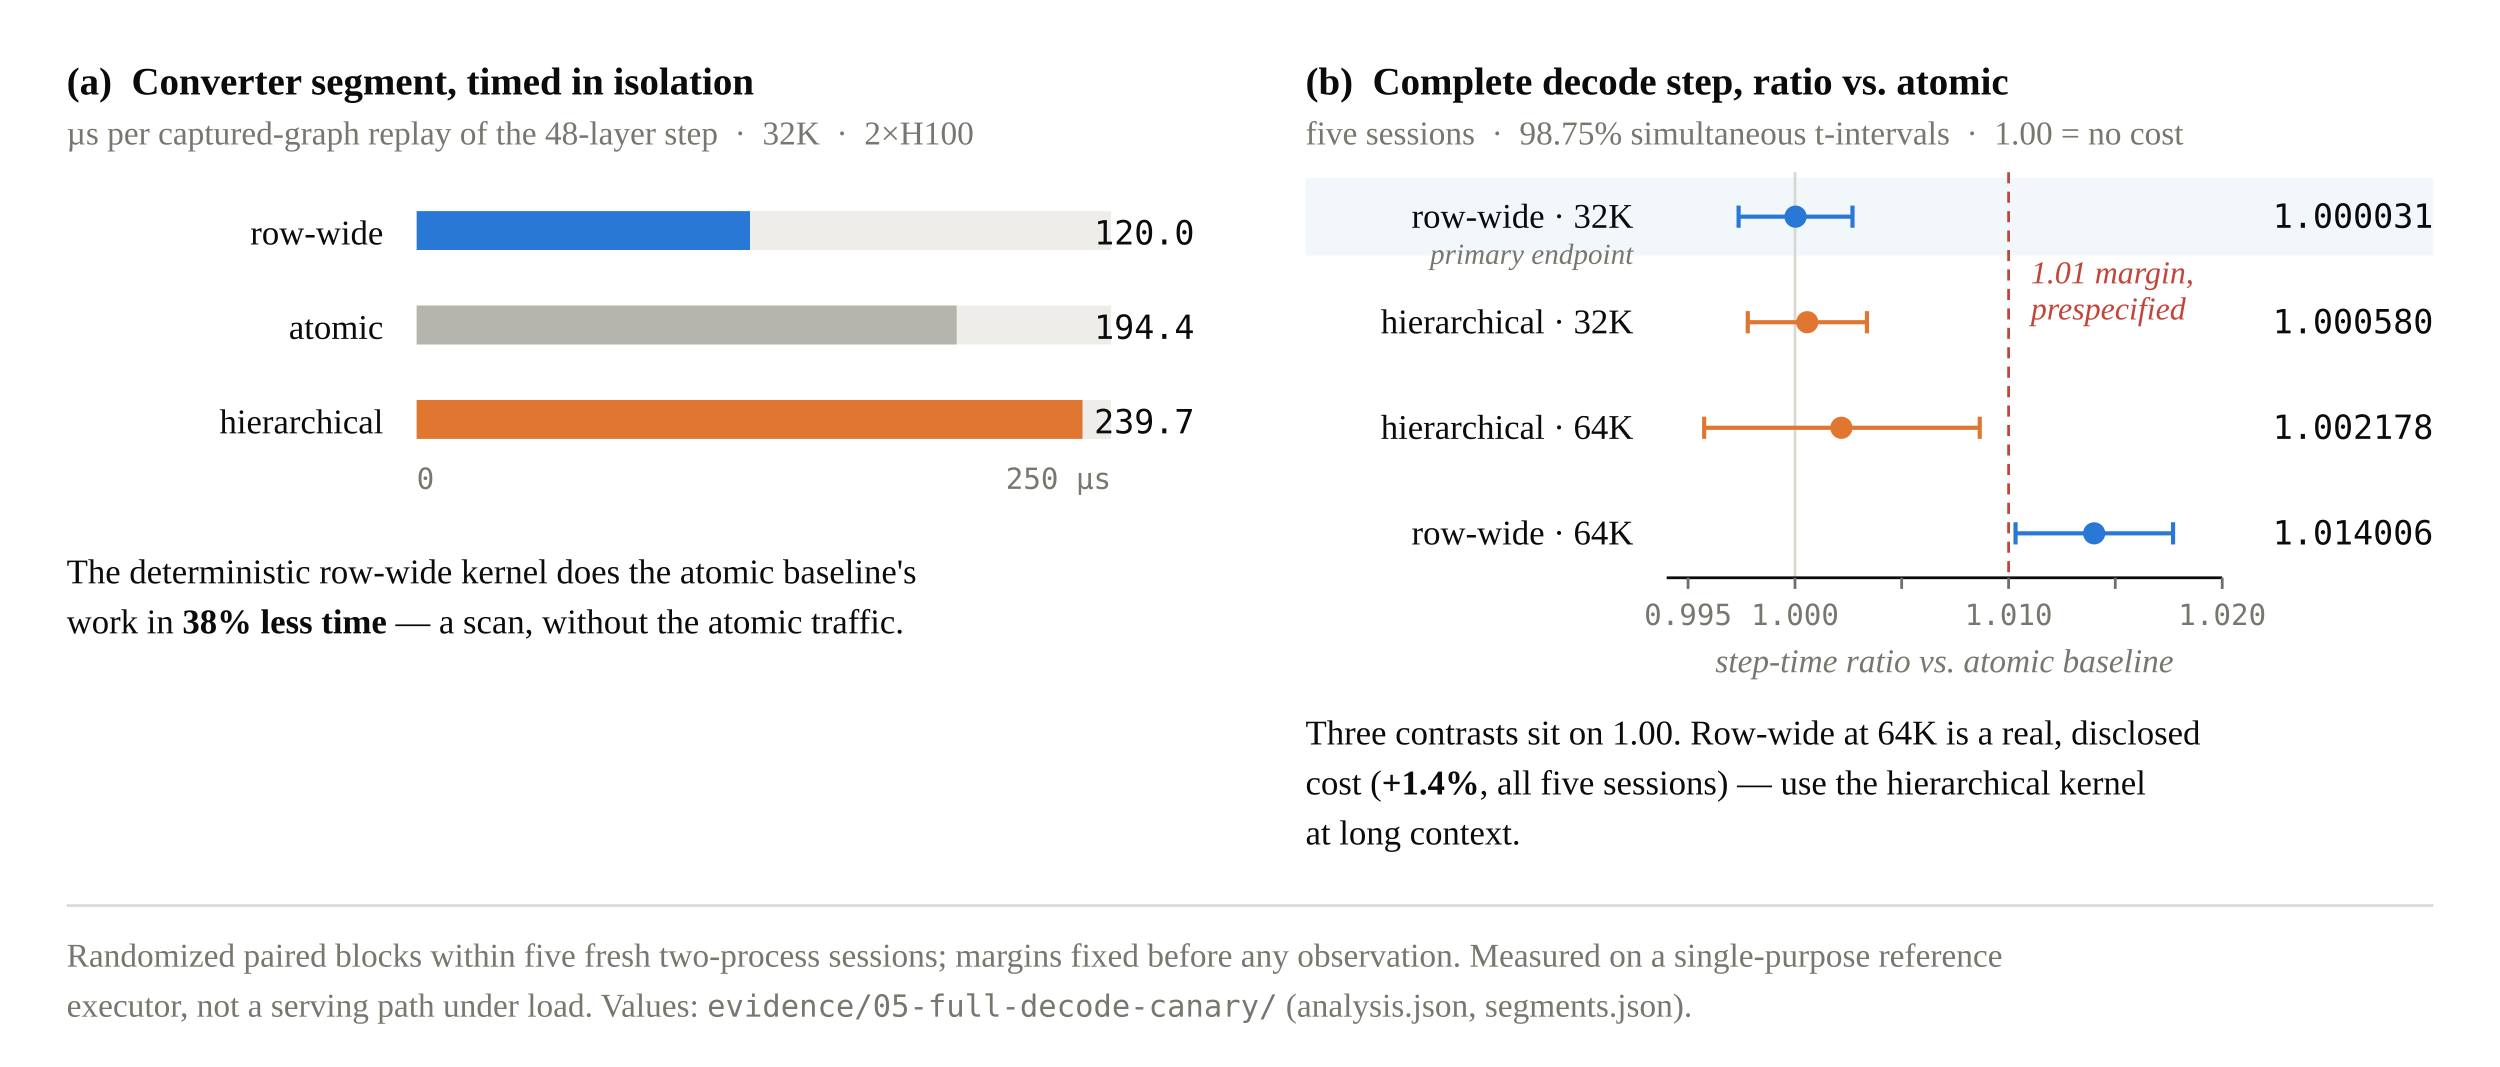
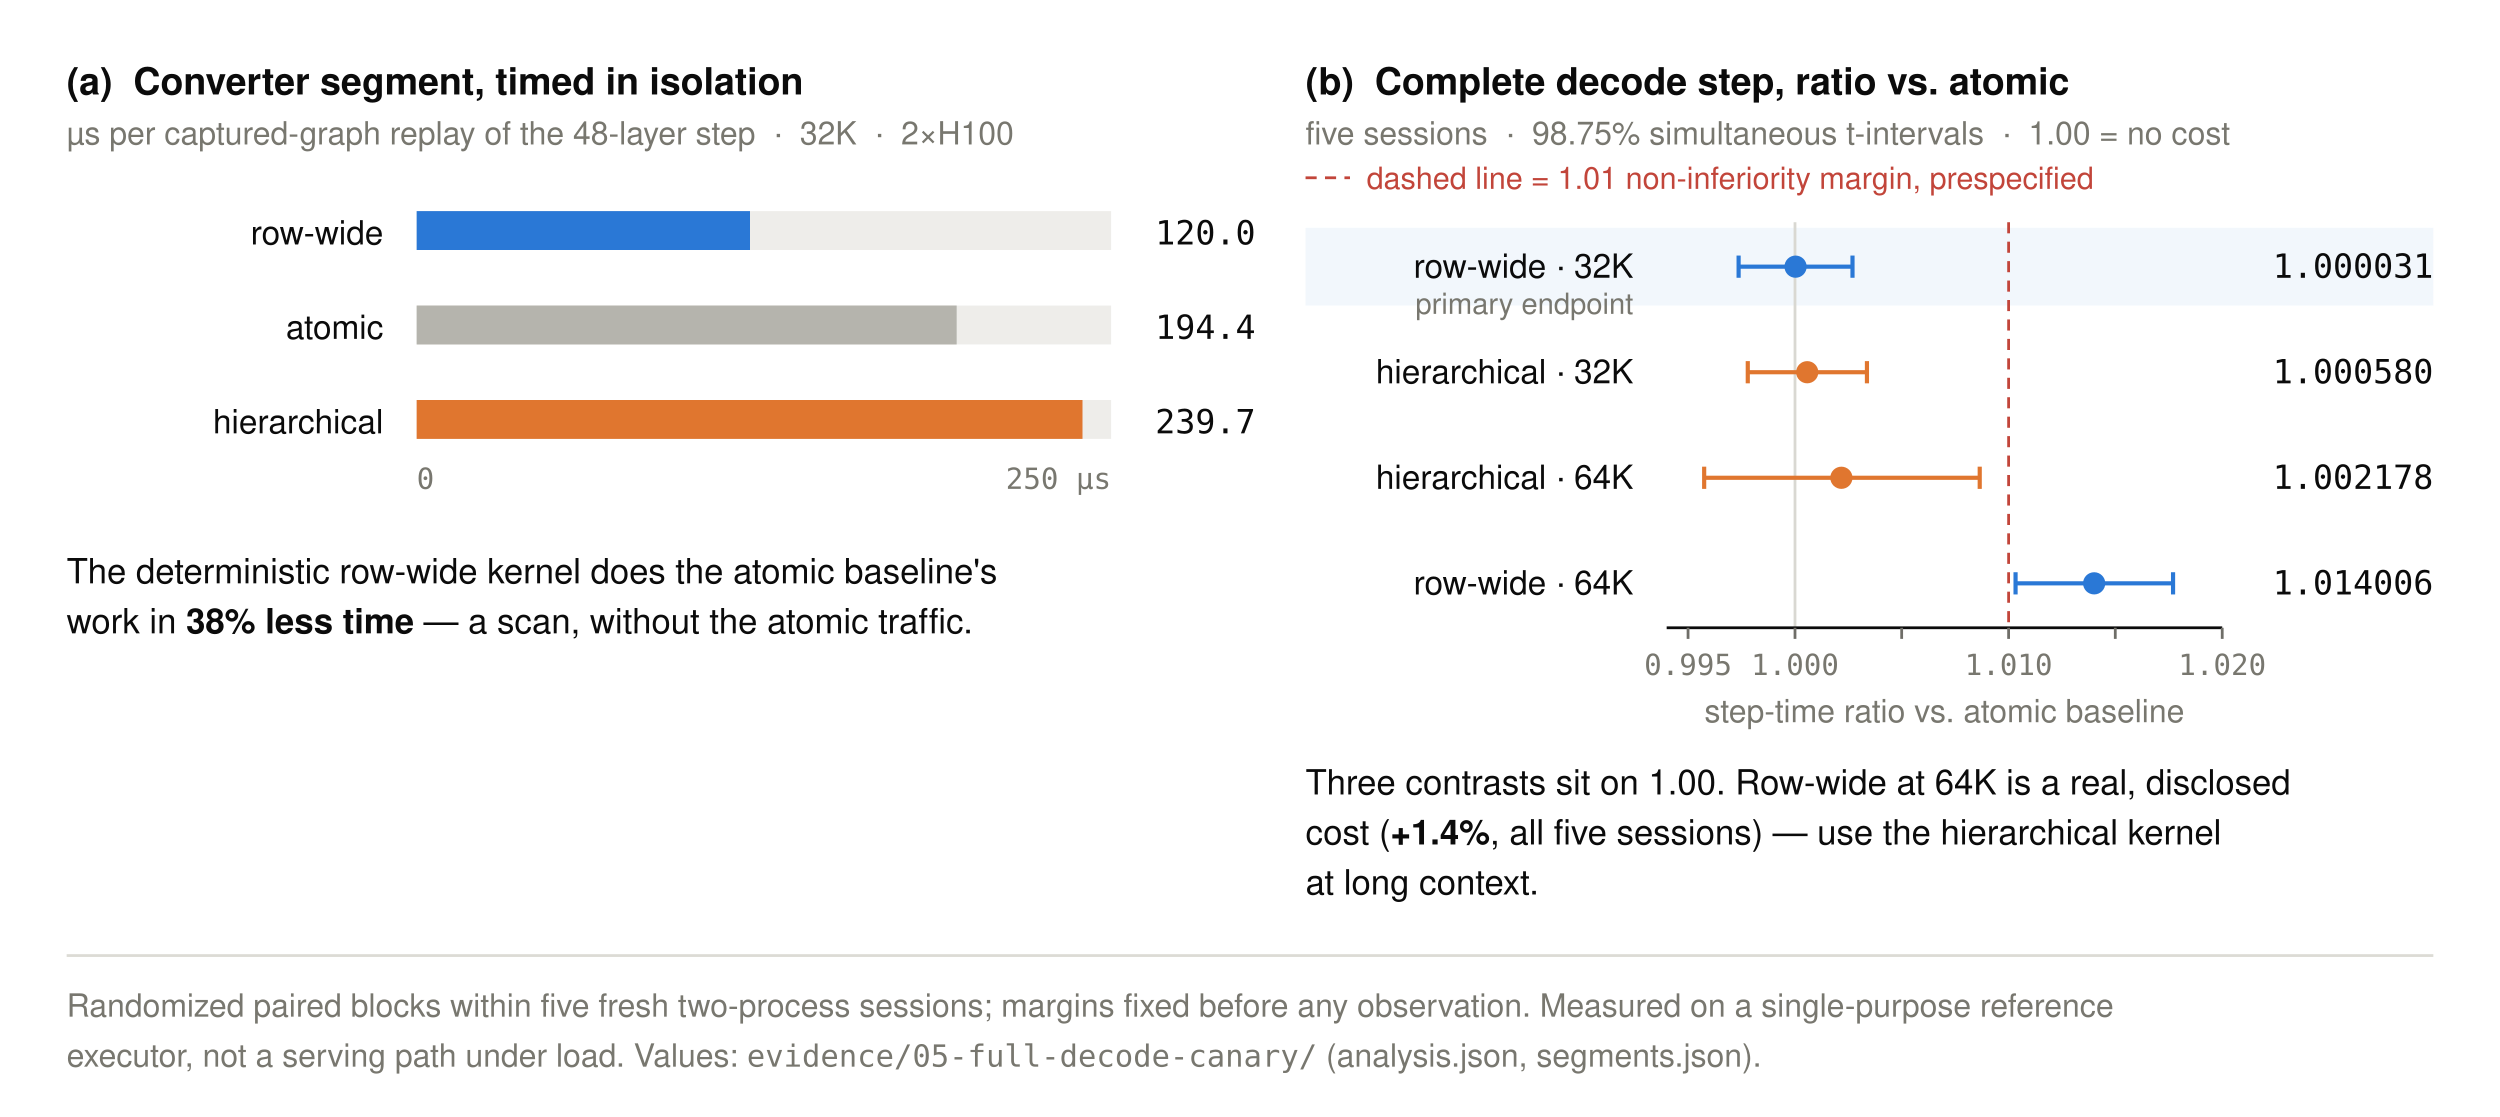
- <svg xmlns="http://www.w3.org/2000/svg" viewBox="0 0 900 384" width="900" height="384" role="img" aria-label="Panel a: converter segment time on light tracks - row-wide 120.0 microseconds, atomic 194.4, hierarchical 239.7. Panel b: forest plot of complete decode step ratios versus the atomic baseline with 98.75 percent intervals; three contrasts sit on 1.00 inside the prespecified 1.01 margin, while row-wide at 64K exceeds it at 1.014006.">
+ <svg xmlns="http://www.w3.org/2000/svg" viewBox="0 0 900 402" width="900" height="402" role="img" aria-label="Panel a: converter segment time on light tracks - row-wide 120.0 microseconds, atomic 194.4, hierarchical 239.7. Panel b: forest plot of complete decode step ratios versus the atomic baseline with 98.75 percent intervals; three contrasts sit on 1.00 inside the prespecified 1.01 margin, while row-wide at 64K exceeds it at 1.014006.">
  <style>
-     text  { font-family: "Times New Roman", Times, Georgia, serif; }
+     text  { font-family: -apple-system, "Segoe UI", "Helvetica Neue", Helvetica, Arial, sans-serif; }
    .mono { font-family: ui-monospace, SFMono-Regular, "SF Mono", Menlo, Consolas, monospace; }
-     .fh   { fill: #0b0b0b; font-size: 16.5px; font-weight: 700; }
-     .ph   { fill: #0b0b0b; font-size: 14px; font-weight: 700; }
-     .lab  { fill: #0b0b0b; font-size: 12.5px; }
+     .fh   { fill: #0b0b0b; font-size: 15px; font-weight: 650; }
+     .ph   { fill: #0b0b0b; font-size: 13.5px; font-weight: 650; }
+     .lab  { fill: #0b0b0b; font-size: 12px; }
    .note { fill: #0b0b0b; font-size: 12.5px; }
-     .noteB{ fill: #0b0b0b; font-size: 12.5px; font-weight: 700; }
-     .mut  { fill: #78776f; font-size: 12px; }
+     .noteB{ fill: #0b0b0b; font-size: 12.5px; font-weight: 650; }
+     .mut  { fill: #78776f; font-size: 11.5px; }
    .mutS { fill: #78776f; font-size: 10.5px; }
    .val  { fill: #0b0b0b; font-size: 12px; }
    .drpv { fill: #a5a49d; font-size: 12px; }
    .axis { stroke: #0b0b0b; stroke-width: 1; }
    .tick { stroke: #6f6e68; stroke-width: 1; }
    .grid { stroke: #d9d8d2; stroke-width: 1; }
    .trk  { fill: #eeedea; }
    .cell { fill: none; stroke: #9a9992; stroke-width: 1; }
    .drop { fill: none; stroke: #c6c5be; stroke-width: 1; stroke-dasharray: 3 2.5; }
    .blue   { fill: #2a78d6; }
    .orange { fill: #e0762f; }
    .gray   { fill: #b5b4ad; }
    .blueS  { stroke: #2a78d6; }
    .orangeS{ stroke: #e0762f; }
    .band { fill: #2a78d6; fill-opacity: .06; }
    .chg  { fill: #e0762f; fill-opacity: .10; }
    .marg { stroke: #c2453a; stroke-width: 1; stroke-dasharray: 4 3; }
-     .margT{ fill: #c2453a; font-size: 11.5px; font-style: italic; }
+     .margT{ fill: #c2453a; font-size: 11px; }
    .sep  { stroke: #dcdbd5; stroke-width: 1; }
    @media (prefers-color-scheme: dark) {
      .fh,.ph,.lab,.note,.noteB,.val { fill: #f0f0ee; }
      .mut,.mutS { fill: #92918b; }
      .drpv { fill: #6e6d67; }
      .axis { stroke: #f0f0ee; }
      .tick { stroke: #8a8983; }
      .grid { stroke: #2e2e2c; }
      .trk  { fill: #232322; }
      .cell { stroke: #6f6e68; }
      .drop { stroke: #4a4945; }
      .gray { fill: #55544e; }
      .blue { fill: #3987e5; } .blueS { stroke: #3987e5; }
      .orange { fill: #e8853f; } .orangeS { stroke: #e8853f; }
      .band { fill: #3987e5; fill-opacity: .10; }
      .chg  { fill: #e8853f; fill-opacity: .14; }
      .marg { stroke: #e06a5e; } .margT { fill: #e06a5e; }
      .sep  { stroke: #3a3a37; }
    }
  </style>
  <text class="ph" x="24" y="34">(a)  Converter segment, timed in isolation</text>
  <text class="mut" x="24" y="52">µs per captured-graph replay of the 48-layer step  ·  32K  ·  2×H100</text>
  <text class="lab" x="138" y="88" text-anchor="end">row-wide</text>
  <rect class="trk" x="150" y="76" width="250" height="14" />
  <rect class="blue" x="150" y="76" width="120.0" height="14" />
-   <text class="val mono" x="430" y="88" text-anchor="end">120.0</text>
+   <text class="val mono" x="452" y="88" text-anchor="end">120.0</text>
  <text class="lab" x="138" y="122" text-anchor="end">atomic</text>
  <rect class="trk" x="150" y="110" width="250" height="14" />
  <rect class="gray" x="150" y="110" width="194.4" height="14" />
-   <text class="val mono" x="430" y="122" text-anchor="end">194.4</text>
+   <text class="val mono" x="452" y="122" text-anchor="end">194.4</text>
  <text class="lab" x="138" y="156" text-anchor="end">hierarchical</text>
  <rect class="trk" x="150" y="144" width="250" height="14" />
  <rect class="orange" x="150" y="144" width="239.7" height="14" />
-   <text class="val mono" x="430" y="156" text-anchor="end">239.7</text>
+   <text class="val mono" x="452" y="156" text-anchor="end">239.7</text>
  <text class="mutS mono" x="150" y="176">0</text>
  <text class="mutS mono" x="400" y="176" text-anchor="end">250 µs</text>
  <text class="note" x="24" y="210">The deterministic row-wide kernel does the atomic baseline's</text>
  <text class="note" x="24" y="228">work in <tspan class="noteB">38% less time</tspan> — a scan, without the atomic traffic.</text>
  <text class="ph" x="470" y="34">(b)  Complete decode step, ratio vs. atomic</text>
  <text class="mut" x="470" y="52">five sessions  ·  98.75% simultaneous t-intervals  ·  1.00 = no cost</text>
-   <rect class="band" x="470" y="64" width="406" height="28" />
-   <line class="grid" x1="646.2" y1="62" x2="646.2" y2="208" stroke-width="1.2" />
-   <line class="marg" x1="723.1" y1="62" x2="723.1" y2="208" />
-   <text class="margT" x="731.1" y="102">1.01 margin,</text>
-   <text class="margT" x="731.1" y="115">prespecified</text>
-   <text class="lab" x="588" y="82" text-anchor="end">row-wide · 32K</text>
-   <text class="mutS" x="588" y="95" text-anchor="end" font-style="italic">primary endpoint</text>
-   <line class="blueS" x1="625.9" y1="78" x2="666.9" y2="78" stroke-width="1.5" />
-   <line class="blueS" x1="625.9" y1="74" x2="625.9" y2="82" stroke-width="1.5" />
-   <line class="blueS" x1="666.9" y1="74" x2="666.9" y2="82" stroke-width="1.5" />
-   <circle class="blue" cx="646.4" cy="78" r="4" />
-   <text class="val mono" x="876" y="82" text-anchor="end">1.000031</text>
-   <text class="lab" x="588" y="120" text-anchor="end">hierarchical · 32K</text>
-   <line class="orangeS" x1="629.2" y1="116" x2="672.1" y2="116" stroke-width="1.5" />
-   <line class="orangeS" x1="629.2" y1="112" x2="629.2" y2="120" stroke-width="1.5" />
-   <line class="orangeS" x1="672.1" y1="112" x2="672.1" y2="120" stroke-width="1.5" />
-   <circle class="orange" cx="650.6" cy="116" r="4" />
-   <text class="val mono" x="876" y="120" text-anchor="end">1.000580</text>
-   <text class="lab" x="588" y="158" text-anchor="end">hierarchical · 64K</text>
-   <line class="orangeS" x1="613.5" y1="154" x2="712.7" y2="154" stroke-width="1.5" />
-   <line class="orangeS" x1="613.5" y1="150" x2="613.5" y2="158" stroke-width="1.5" />
-   <line class="orangeS" x1="712.7" y1="150" x2="712.7" y2="158" stroke-width="1.5" />
-   <circle class="orange" cx="662.9" cy="154" r="4" />
-   <text class="val mono" x="876" y="158" text-anchor="end">1.002178</text>
-   <text class="lab" x="588" y="196" text-anchor="end">row-wide · 64K</text>
-   <line class="blueS" x1="725.6" y1="192" x2="782.3" y2="192" stroke-width="1.5" />
-   <line class="blueS" x1="725.6" y1="188" x2="725.6" y2="196" stroke-width="1.5" />
-   <line class="blueS" x1="782.3" y1="188" x2="782.3" y2="196" stroke-width="1.5" />
-   <circle class="blue" cx="753.9" cy="192" r="4" />
-   <text class="val mono" x="876" y="196" text-anchor="end">1.014006</text>
-   <line class="axis" x1="600" y1="208" x2="800" y2="208" />
-   <line class="tick" x1="607.7" y1="208" x2="607.7" y2="212" />
-   <line class="tick" x1="646.2" y1="208" x2="646.2" y2="212" />
-   <line class="tick" x1="684.6" y1="208" x2="684.6" y2="212" />
-   <line class="tick" x1="723.1" y1="208" x2="723.1" y2="212" />
-   <line class="tick" x1="761.5" y1="208" x2="761.5" y2="212" />
-   <line class="tick" x1="800.0" y1="208" x2="800.0" y2="212" />
-   <text class="mutS mono" x="607.7" y="225" text-anchor="middle">0.995</text>
-   <text class="mutS mono" x="646.2" y="225" text-anchor="middle">1.000</text>
-   <text class="mutS mono" x="723.1" y="225" text-anchor="middle">1.010</text>
-   <text class="mutS mono" x="800.0" y="225" text-anchor="middle">1.020</text>
-   <text class="mut" x="700" y="242" text-anchor="middle" font-style="italic">step-time ratio vs. atomic baseline</text>
-   <text class="note" x="470" y="268">Three contrasts sit on 1.00. Row-wide at 64K is a real, disclosed</text>
-   <text class="note" x="470" y="286">cost (<tspan class="noteB">+1.4%</tspan>, all five sessions) — use the hierarchical kernel</text>
-   <text class="note" x="470" y="304">at long context.</text>
-   <line class="sep" x1="24" y1="326" x2="876" y2="326" />
-   <text class="mut" x="24" y="348">Randomized paired blocks within five fresh two-process sessions; margins fixed before any observation. Measured on a single-purpose reference</text>
-   <text class="mut" x="24" y="366">executor, not a serving path under load. Values: <tspan class="mono" font-size="11">evidence/05-full-decode-canary/</tspan> (analysis.json, segments.json).</text>
+   <line class="marg" x1="470" y1="64" x2="486" y2="64" />
+   <text class="margT" x="492" y="68">dashed line = 1.01 non-inferiority margin, prespecified</text>
+   <rect class="band" x="470" y="82" width="406" height="28" />
+   <line class="grid" x1="646.2" y1="80" x2="646.2" y2="226" stroke-width="1.2" />
+   <line class="marg" x1="723.1" y1="80" x2="723.1" y2="226" />
+   <text class="lab" x="588" y="100" text-anchor="end">row-wide · 32K</text>
+   <text class="mutS" x="588" y="113" text-anchor="end">primary endpoint</text>
+   <line class="blueS" x1="625.9" y1="96" x2="666.9" y2="96" stroke-width="1.5" />
+   <line class="blueS" x1="625.9" y1="92" x2="625.9" y2="100" stroke-width="1.5" />
+   <line class="blueS" x1="666.9" y1="92" x2="666.9" y2="100" stroke-width="1.5" />
+   <circle class="blue" cx="646.4" cy="96" r="4" />
+   <text class="val mono" x="876" y="100" text-anchor="end">1.000031</text>
+   <text class="lab" x="588" y="138" text-anchor="end">hierarchical · 32K</text>
+   <line class="orangeS" x1="629.2" y1="134" x2="672.1" y2="134" stroke-width="1.5" />
+   <line class="orangeS" x1="629.2" y1="130" x2="629.2" y2="138" stroke-width="1.5" />
+   <line class="orangeS" x1="672.1" y1="130" x2="672.1" y2="138" stroke-width="1.5" />
+   <circle class="orange" cx="650.6" cy="134" r="4" />
+   <text class="val mono" x="876" y="138" text-anchor="end">1.000580</text>
+   <text class="lab" x="588" y="176" text-anchor="end">hierarchical · 64K</text>
+   <line class="orangeS" x1="613.5" y1="172" x2="712.7" y2="172" stroke-width="1.5" />
+   <line class="orangeS" x1="613.5" y1="168" x2="613.5" y2="176" stroke-width="1.5" />
+   <line class="orangeS" x1="712.7" y1="168" x2="712.7" y2="176" stroke-width="1.5" />
+   <circle class="orange" cx="662.9" cy="172" r="4" />
+   <text class="val mono" x="876" y="176" text-anchor="end">1.002178</text>
+   <text class="lab" x="588" y="214" text-anchor="end">row-wide · 64K</text>
+   <line class="blueS" x1="725.6" y1="210" x2="782.3" y2="210" stroke-width="1.5" />
+   <line class="blueS" x1="725.6" y1="206" x2="725.6" y2="214" stroke-width="1.5" />
+   <line class="blueS" x1="782.3" y1="206" x2="782.3" y2="214" stroke-width="1.5" />
+   <circle class="blue" cx="753.9" cy="210" r="4" />
+   <text class="val mono" x="876" y="214" text-anchor="end">1.014006</text>
+   <line class="axis" x1="600" y1="226" x2="800" y2="226" />
+   <line class="tick" x1="607.7" y1="226" x2="607.7" y2="230" />
+   <line class="tick" x1="646.2" y1="226" x2="646.2" y2="230" />
+   <line class="tick" x1="684.6" y1="226" x2="684.6" y2="230" />
+   <line class="tick" x1="723.1" y1="226" x2="723.1" y2="230" />
+   <line class="tick" x1="761.5" y1="226" x2="761.5" y2="230" />
+   <line class="tick" x1="800.0" y1="226" x2="800.0" y2="230" />
+   <text class="mutS mono" x="607.7" y="243" text-anchor="middle">0.995</text>
+   <text class="mutS mono" x="646.2" y="243" text-anchor="middle">1.000</text>
+   <text class="mutS mono" x="723.1" y="243" text-anchor="middle">1.010</text>
+   <text class="mutS mono" x="800.0" y="243" text-anchor="middle">1.020</text>
+   <text class="mut" x="700" y="260" text-anchor="middle">step-time ratio vs. atomic baseline</text>
+   <text class="note" x="470" y="286">Three contrasts sit on 1.00. Row-wide at 64K is a real, disclosed</text>
+   <text class="note" x="470" y="304">cost (<tspan class="noteB">+1.4%</tspan>, all five sessions) — use the hierarchical kernel</text>
+   <text class="note" x="470" y="322">at long context.</text>
+   <line class="sep" x1="24" y1="344" x2="876" y2="344" />
+   <text class="mut" x="24" y="366">Randomized paired blocks within five fresh two-process sessions; margins fixed before any observation. Measured on a single-purpose reference</text>
+   <text class="mut" x="24" y="384">executor, not a serving path under load. Values: <tspan class="mono" font-size="11">evidence/05-full-decode-canary/</tspan> (analysis.json, segments.json).</text>
</svg>
